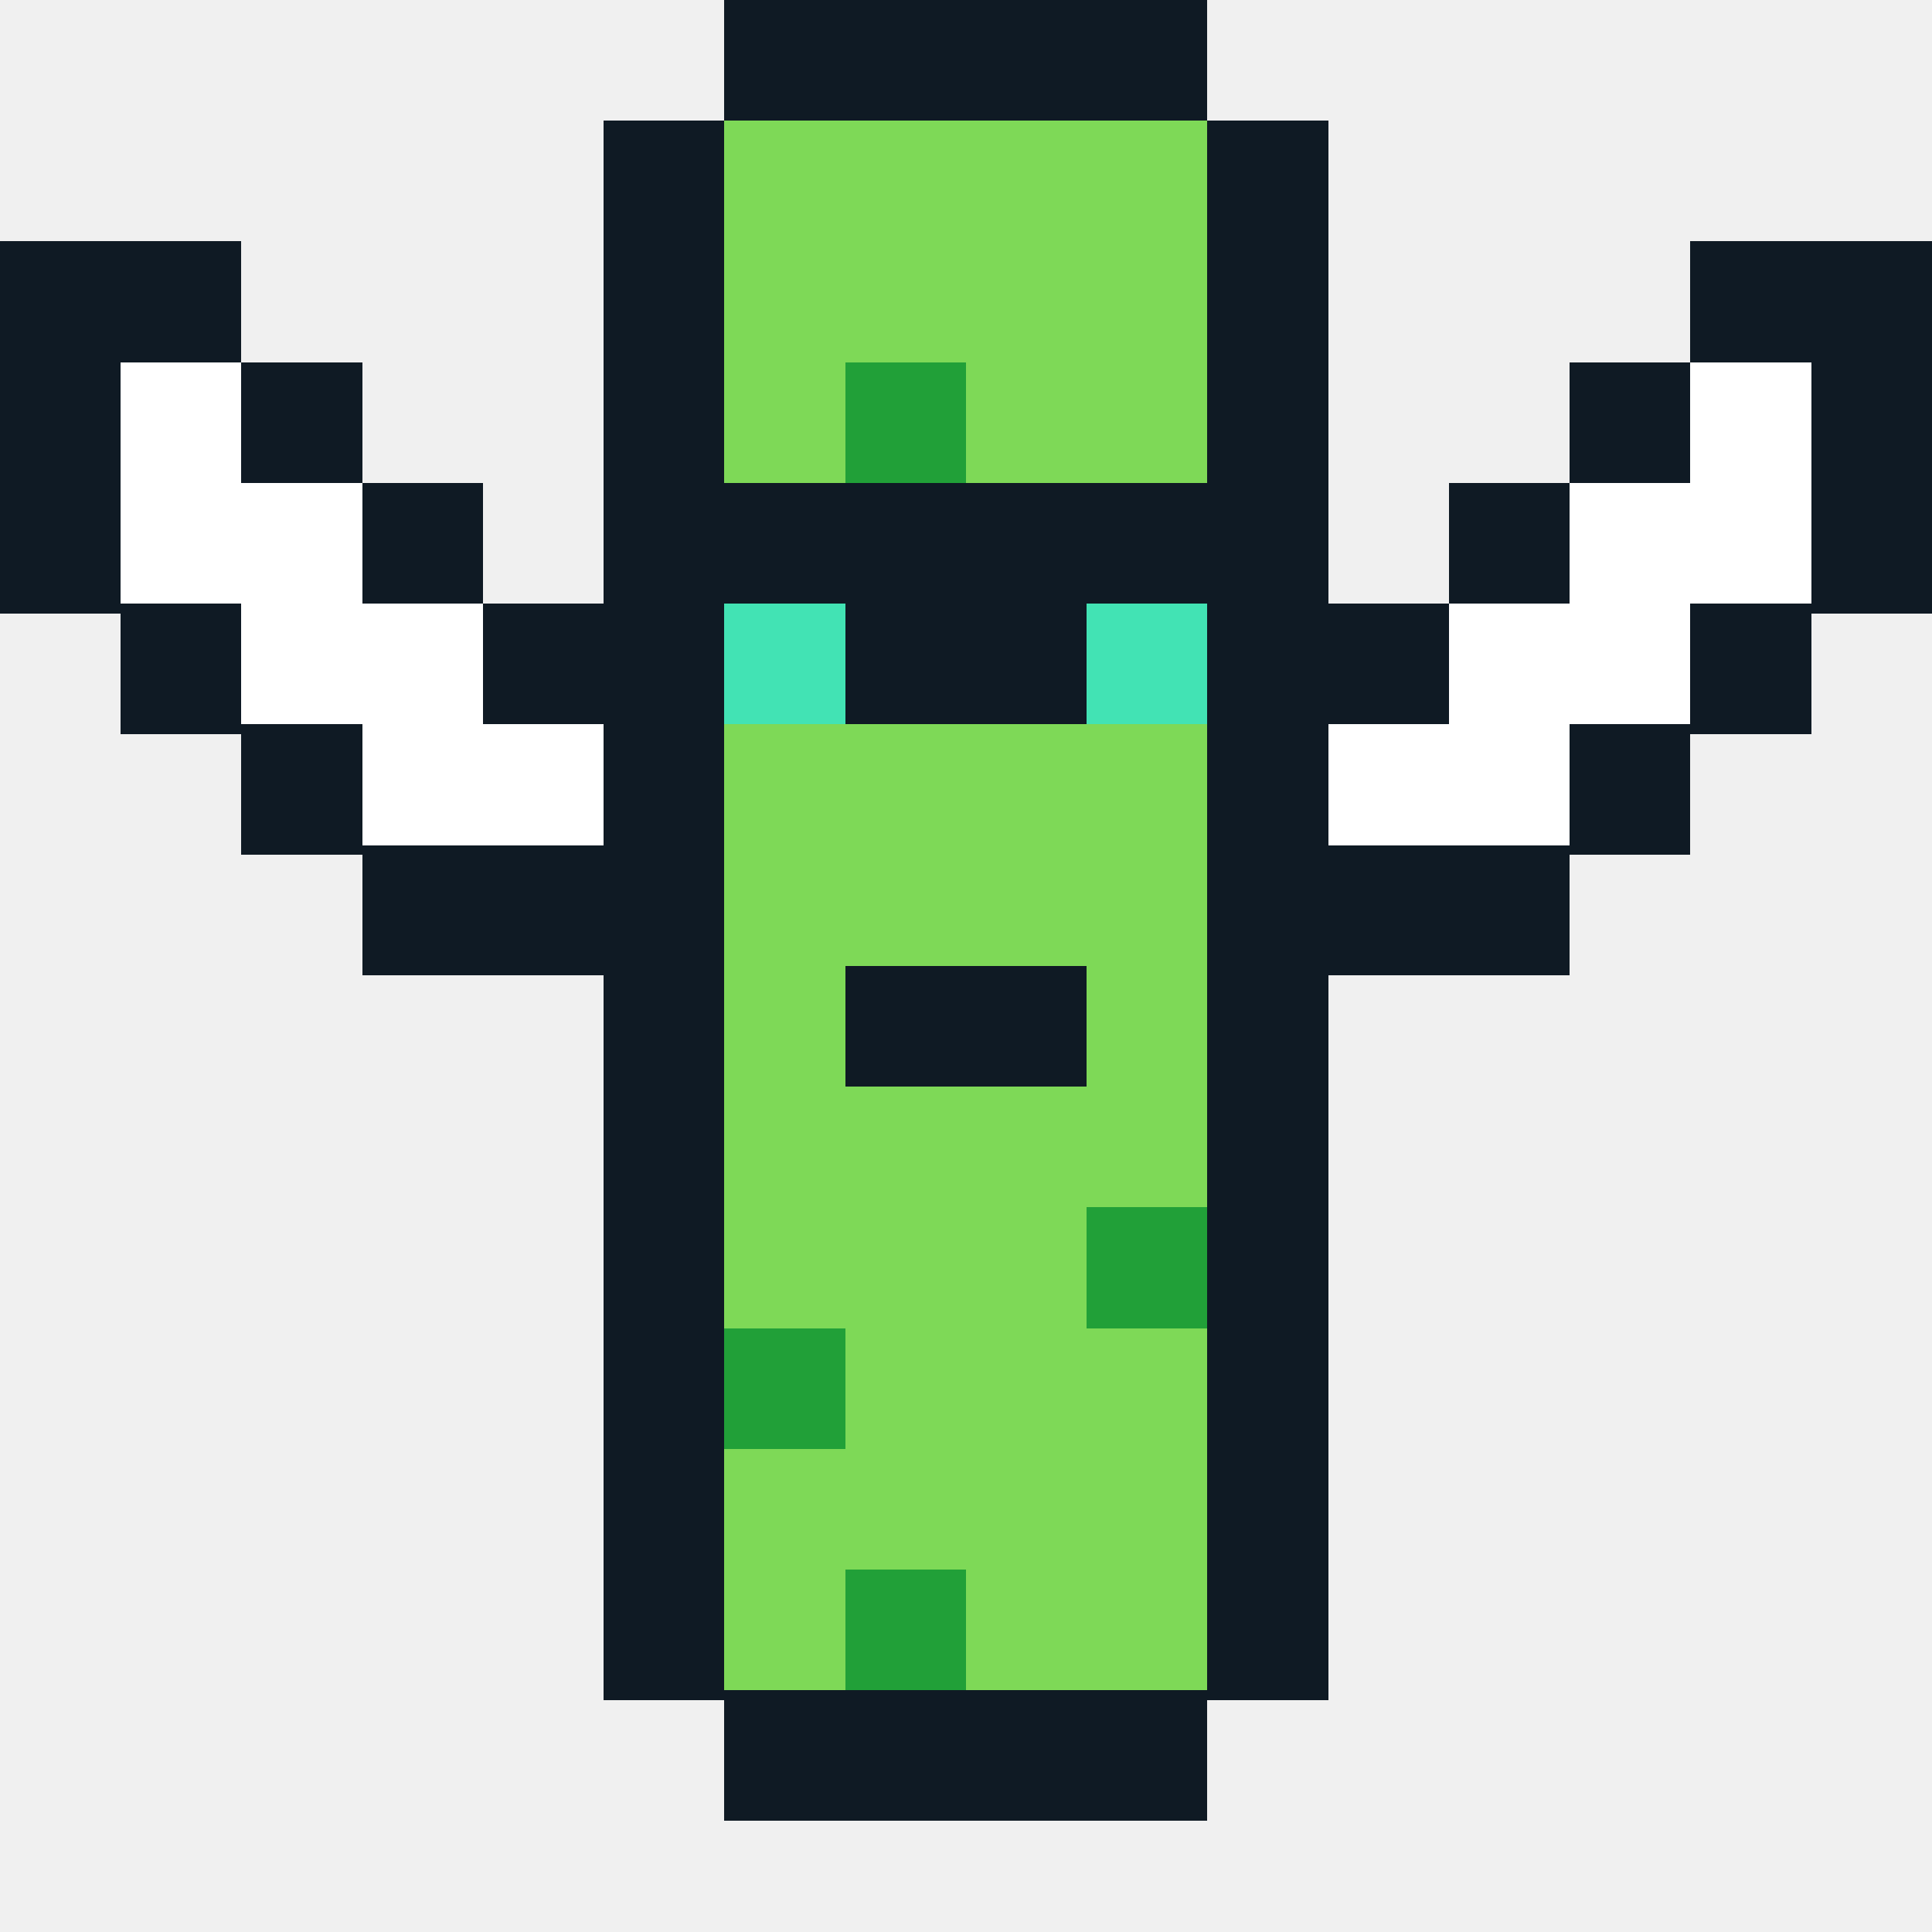
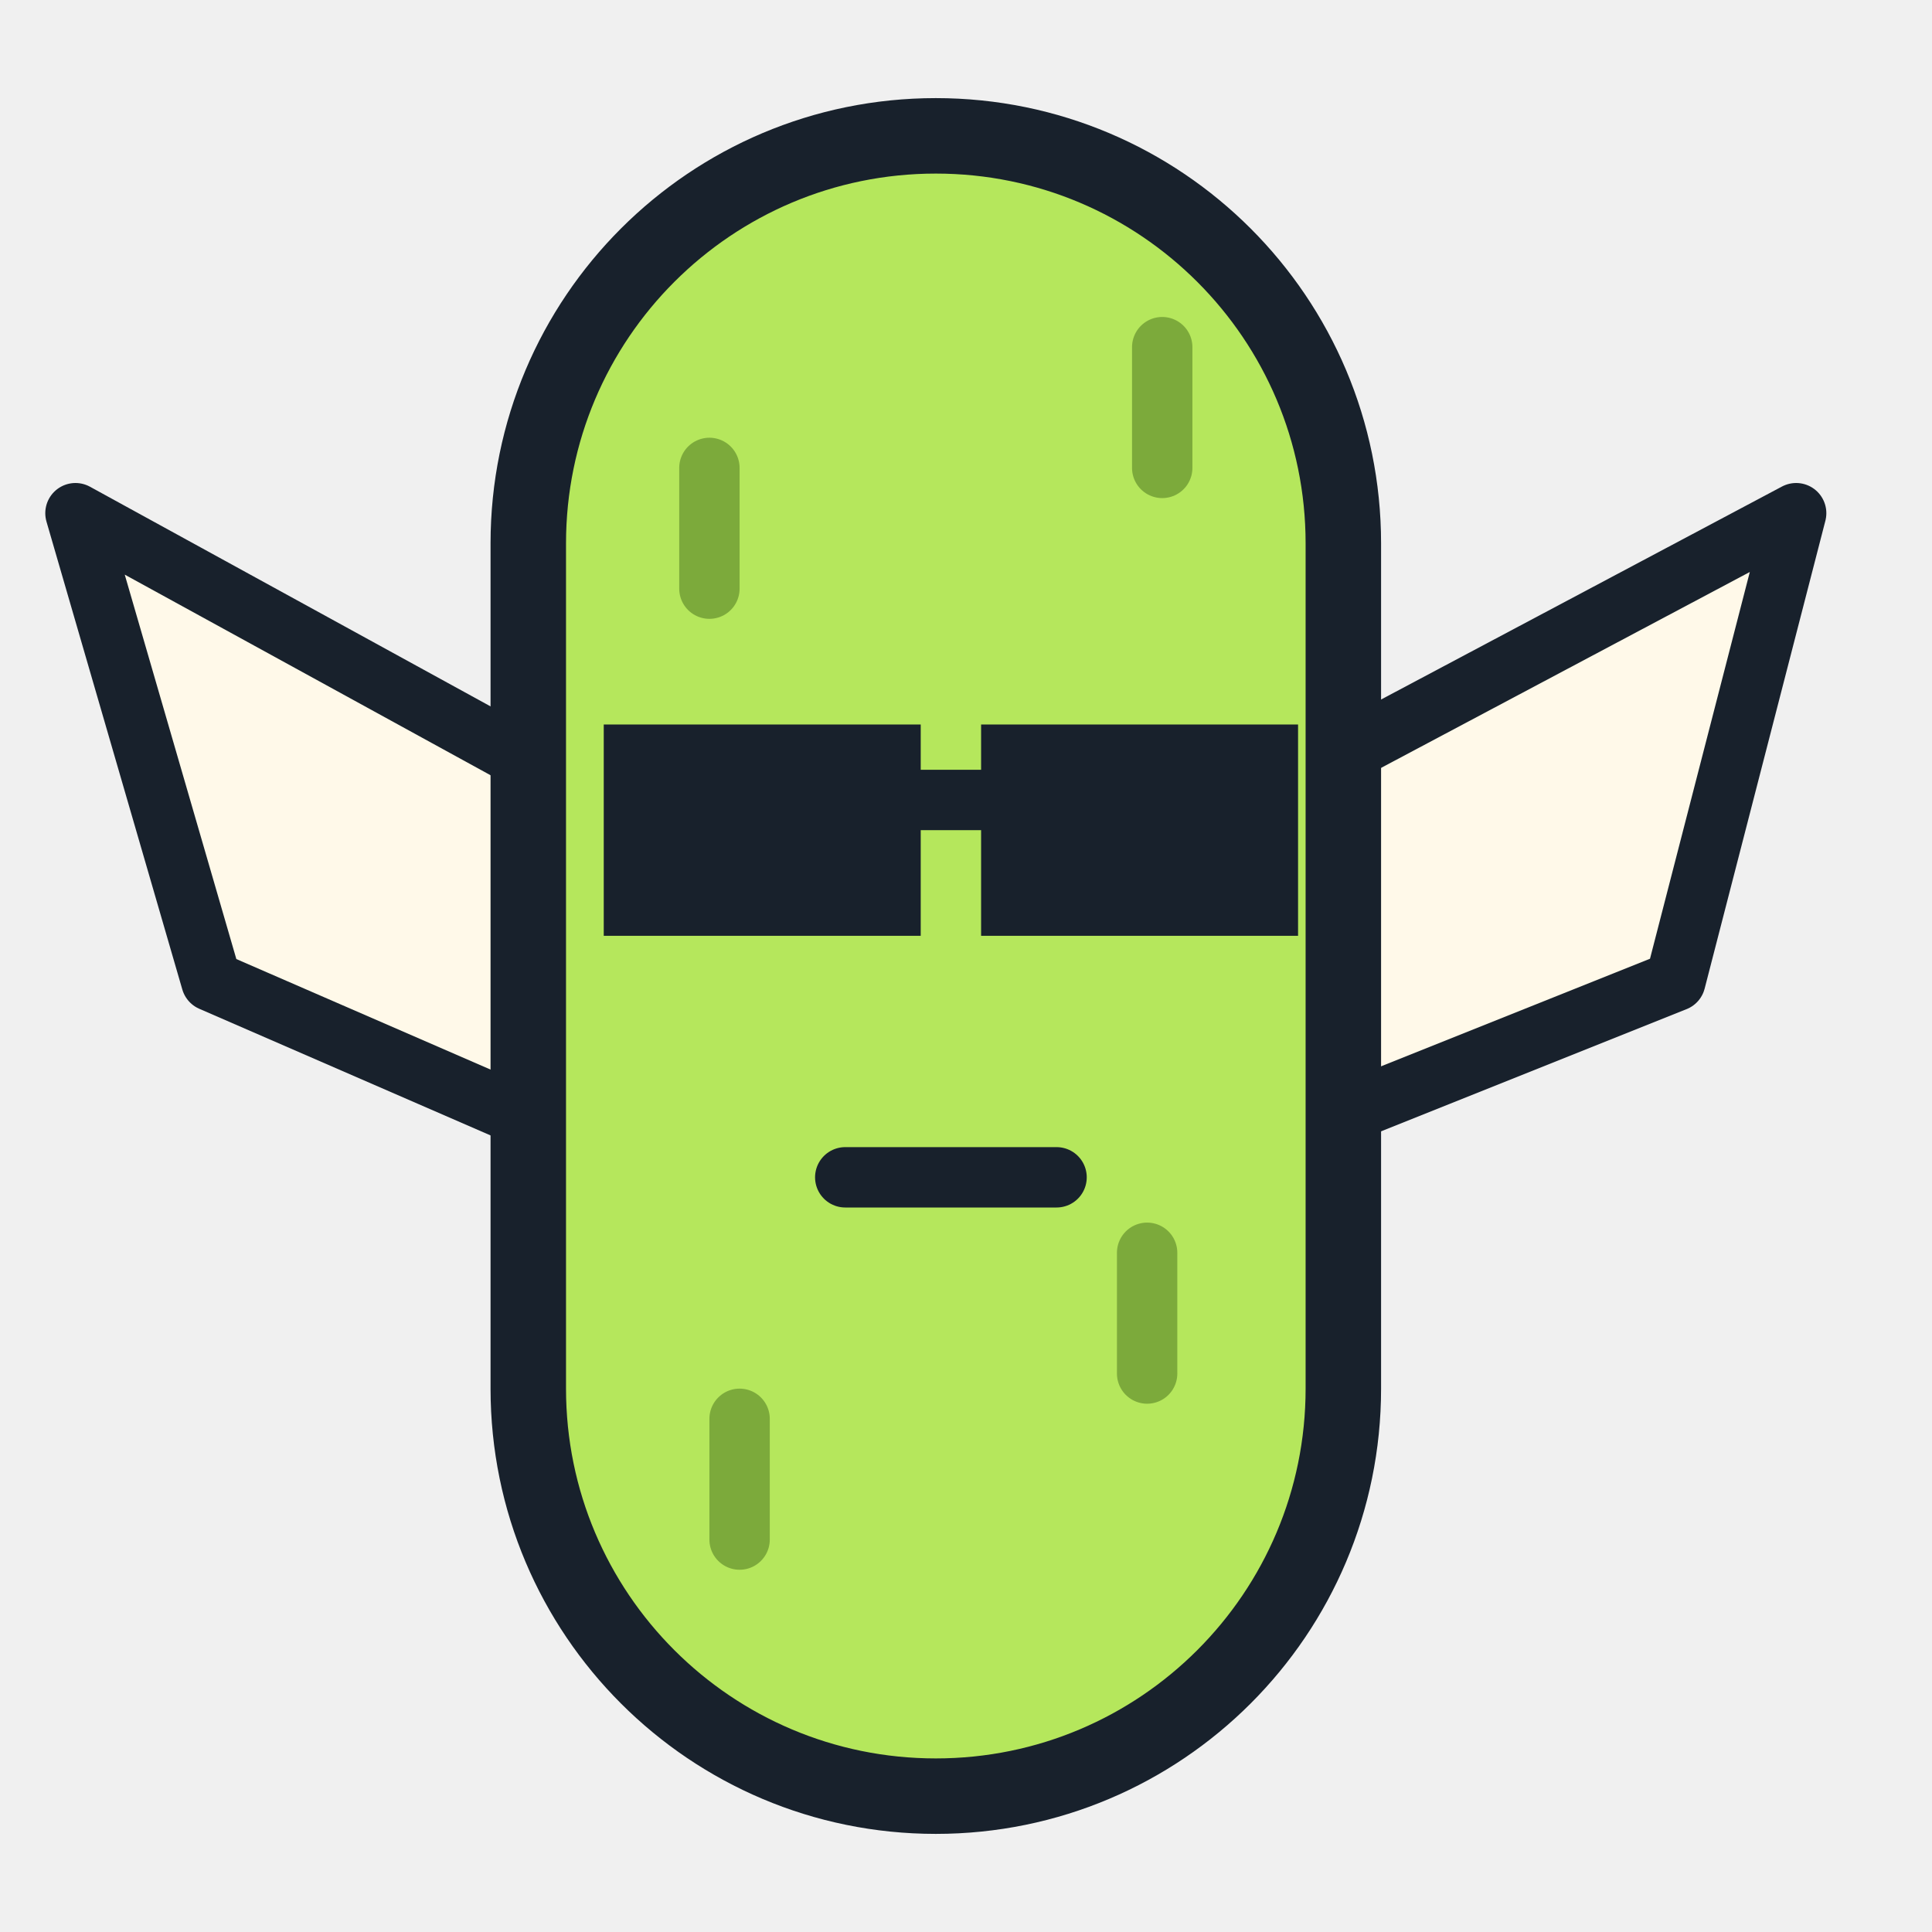
- <svg xmlns="http://www.w3.org/2000/svg" viewBox="0 0 16 16" width="128" height="128" shape-rendering="crispEdges">
-   <rect x="6" y="0" width="4" height="1.08" fill="#0f1a24" />
-   <rect x="5" y="1" width="1" height="1.08" fill="#0f1a24" />
-   <rect x="6" y="1" width="4" height="1.08" fill="#7ed957" />
-   <rect x="10" y="1" width="1" height="1.08" fill="#0f1a24" />
-   <rect x="0" y="2" width="2" height="1.08" fill="#0f1a24" />
-   <rect x="5" y="2" width="1" height="1.08" fill="#0f1a24" />
-   <rect x="6" y="2" width="4" height="1.08" fill="#7ed957" />
-   <rect x="10" y="2" width="1" height="1.08" fill="#0f1a24" />
-   <rect x="14" y="2" width="2" height="1.08" fill="#0f1a24" />
-   <rect x="0" y="3" width="1" height="1.08" fill="#0f1a24" />
-   <rect x="1" y="3" width="1" height="1.08" fill="#ffffff" />
-   <rect x="2" y="3" width="1" height="1.08" fill="#0f1a24" />
-   <rect x="5" y="3" width="1" height="1.08" fill="#0f1a24" />
-   <rect x="6" y="3" width="1" height="1.08" fill="#7ed957" />
-   <rect x="7" y="3" width="1" height="1.08" fill="#21a038" />
-   <rect x="8" y="3" width="2" height="1.08" fill="#7ed957" />
-   <rect x="10" y="3" width="1" height="1.08" fill="#0f1a24" />
-   <rect x="13" y="3" width="1" height="1.08" fill="#0f1a24" />
-   <rect x="14" y="3" width="1" height="1.08" fill="#ffffff" />
-   <rect x="15" y="3" width="1" height="1.08" fill="#0f1a24" />
-   <rect x="0" y="4" width="1" height="1.08" fill="#0f1a24" />
-   <rect x="1" y="4" width="2" height="1.08" fill="#ffffff" />
-   <rect x="3" y="4" width="1" height="1.08" fill="#0f1a24" />
-   <rect x="5" y="4" width="6" height="1.08" fill="#0f1a24" />
-   <rect x="12" y="4" width="1" height="1.08" fill="#0f1a24" />
-   <rect x="13" y="4" width="2" height="1.08" fill="#ffffff" />
-   <rect x="15" y="4" width="1" height="1.08" fill="#0f1a24" />
-   <rect x="1" y="5" width="1" height="1.08" fill="#0f1a24" />
-   <rect x="2" y="5" width="2" height="1.08" fill="#ffffff" />
-   <rect x="4" y="5" width="2" height="1.08" fill="#0f1a24" />
-   <rect x="6" y="5" width="1" height="1.08" fill="#42e3b4" />
-   <rect x="7" y="5" width="2" height="1.08" fill="#0f1a24" />
-   <rect x="9" y="5" width="1" height="1.08" fill="#42e3b4" />
-   <rect x="10" y="5" width="2" height="1.08" fill="#0f1a24" />
-   <rect x="12" y="5" width="2" height="1.08" fill="#ffffff" />
-   <rect x="14" y="5" width="1" height="1.08" fill="#0f1a24" />
-   <rect x="2" y="6" width="1" height="1.08" fill="#0f1a24" />
-   <rect x="3" y="6" width="2" height="1.08" fill="#ffffff" />
-   <rect x="5" y="6" width="1" height="1.08" fill="#0f1a24" />
-   <rect x="6" y="6" width="4" height="1.08" fill="#7ed957" />
-   <rect x="10" y="6" width="1" height="1.08" fill="#0f1a24" />
-   <rect x="11" y="6" width="2" height="1.08" fill="#ffffff" />
-   <rect x="13" y="6" width="1" height="1.08" fill="#0f1a24" />
-   <rect x="3" y="7" width="3" height="1.08" fill="#0f1a24" />
-   <rect x="6" y="7" width="4" height="1.08" fill="#7ed957" />
-   <rect x="10" y="7" width="3" height="1.08" fill="#0f1a24" />
-   <rect x="5" y="8" width="1" height="1.08" fill="#0f1a24" />
-   <rect x="6" y="8" width="1" height="1.08" fill="#7ed957" />
-   <rect x="7" y="8" width="2" height="1.08" fill="#0f1a24" />
-   <rect x="9" y="8" width="1" height="1.08" fill="#7ed957" />
-   <rect x="10" y="8" width="1" height="1.08" fill="#0f1a24" />
-   <rect x="5" y="9" width="1" height="1.08" fill="#0f1a24" />
-   <rect x="6" y="9" width="4" height="1.08" fill="#7ed957" />
-   <rect x="10" y="9" width="1" height="1.08" fill="#0f1a24" />
-   <rect x="5" y="10" width="1" height="1.08" fill="#0f1a24" />
-   <rect x="6" y="10" width="3" height="1.08" fill="#7ed957" />
-   <rect x="9" y="10" width="1" height="1.08" fill="#21a038" />
-   <rect x="10" y="10" width="1" height="1.08" fill="#0f1a24" />
-   <rect x="5" y="11" width="1" height="1.08" fill="#0f1a24" />
-   <rect x="6" y="11" width="1" height="1.08" fill="#21a038" />
-   <rect x="7" y="11" width="3" height="1.08" fill="#7ed957" />
-   <rect x="10" y="11" width="1" height="1.08" fill="#0f1a24" />
-   <rect x="5" y="12" width="1" height="1.08" fill="#0f1a24" />
-   <rect x="6" y="12" width="4" height="1.08" fill="#7ed957" />
-   <rect x="10" y="12" width="1" height="1.08" fill="#0f1a24" />
-   <rect x="5" y="13" width="1" height="1.08" fill="#0f1a24" />
-   <rect x="6" y="13" width="1" height="1.08" fill="#7ed957" />
-   <rect x="7" y="13" width="1" height="1.08" fill="#21a038" />
-   <rect x="8" y="13" width="2" height="1.08" fill="#7ed957" />
-   <rect x="10" y="13" width="1" height="1.08" fill="#0f1a24" />
-   <rect x="6" y="14" width="4" height="1.08" fill="#0f1a24" />
+ <svg xmlns="http://www.w3.org/2000/svg" width="128" height="128" viewBox="0 0 128 128">
+   <path d="M36 51L5 34L14 65L37 75M87 51L119 34L111 65L86 75" fill="#fff9e9" stroke="#18212c" stroke-width="4" stroke-linejoin="round" />
+   <rect x="35" y="9" width="54" height="110" rx="27" fill="#b5e75c" stroke="#18212c" stroke-width="5" />
+   <path d="M47 31V39M77 23V31M76 83V91M49 94V102" stroke="#7caa3b" stroke-width="4" stroke-linecap="round" />
+   <path d="M40 48H61V62H40ZM65 48H86V62H65Z" fill="#18212c" />
+   <path d="M59 53H67" stroke="#18212c" stroke-width="4" />
+   <path d="M56 78H70" stroke="#18212c" stroke-width="4" stroke-linecap="round" />
</svg>
